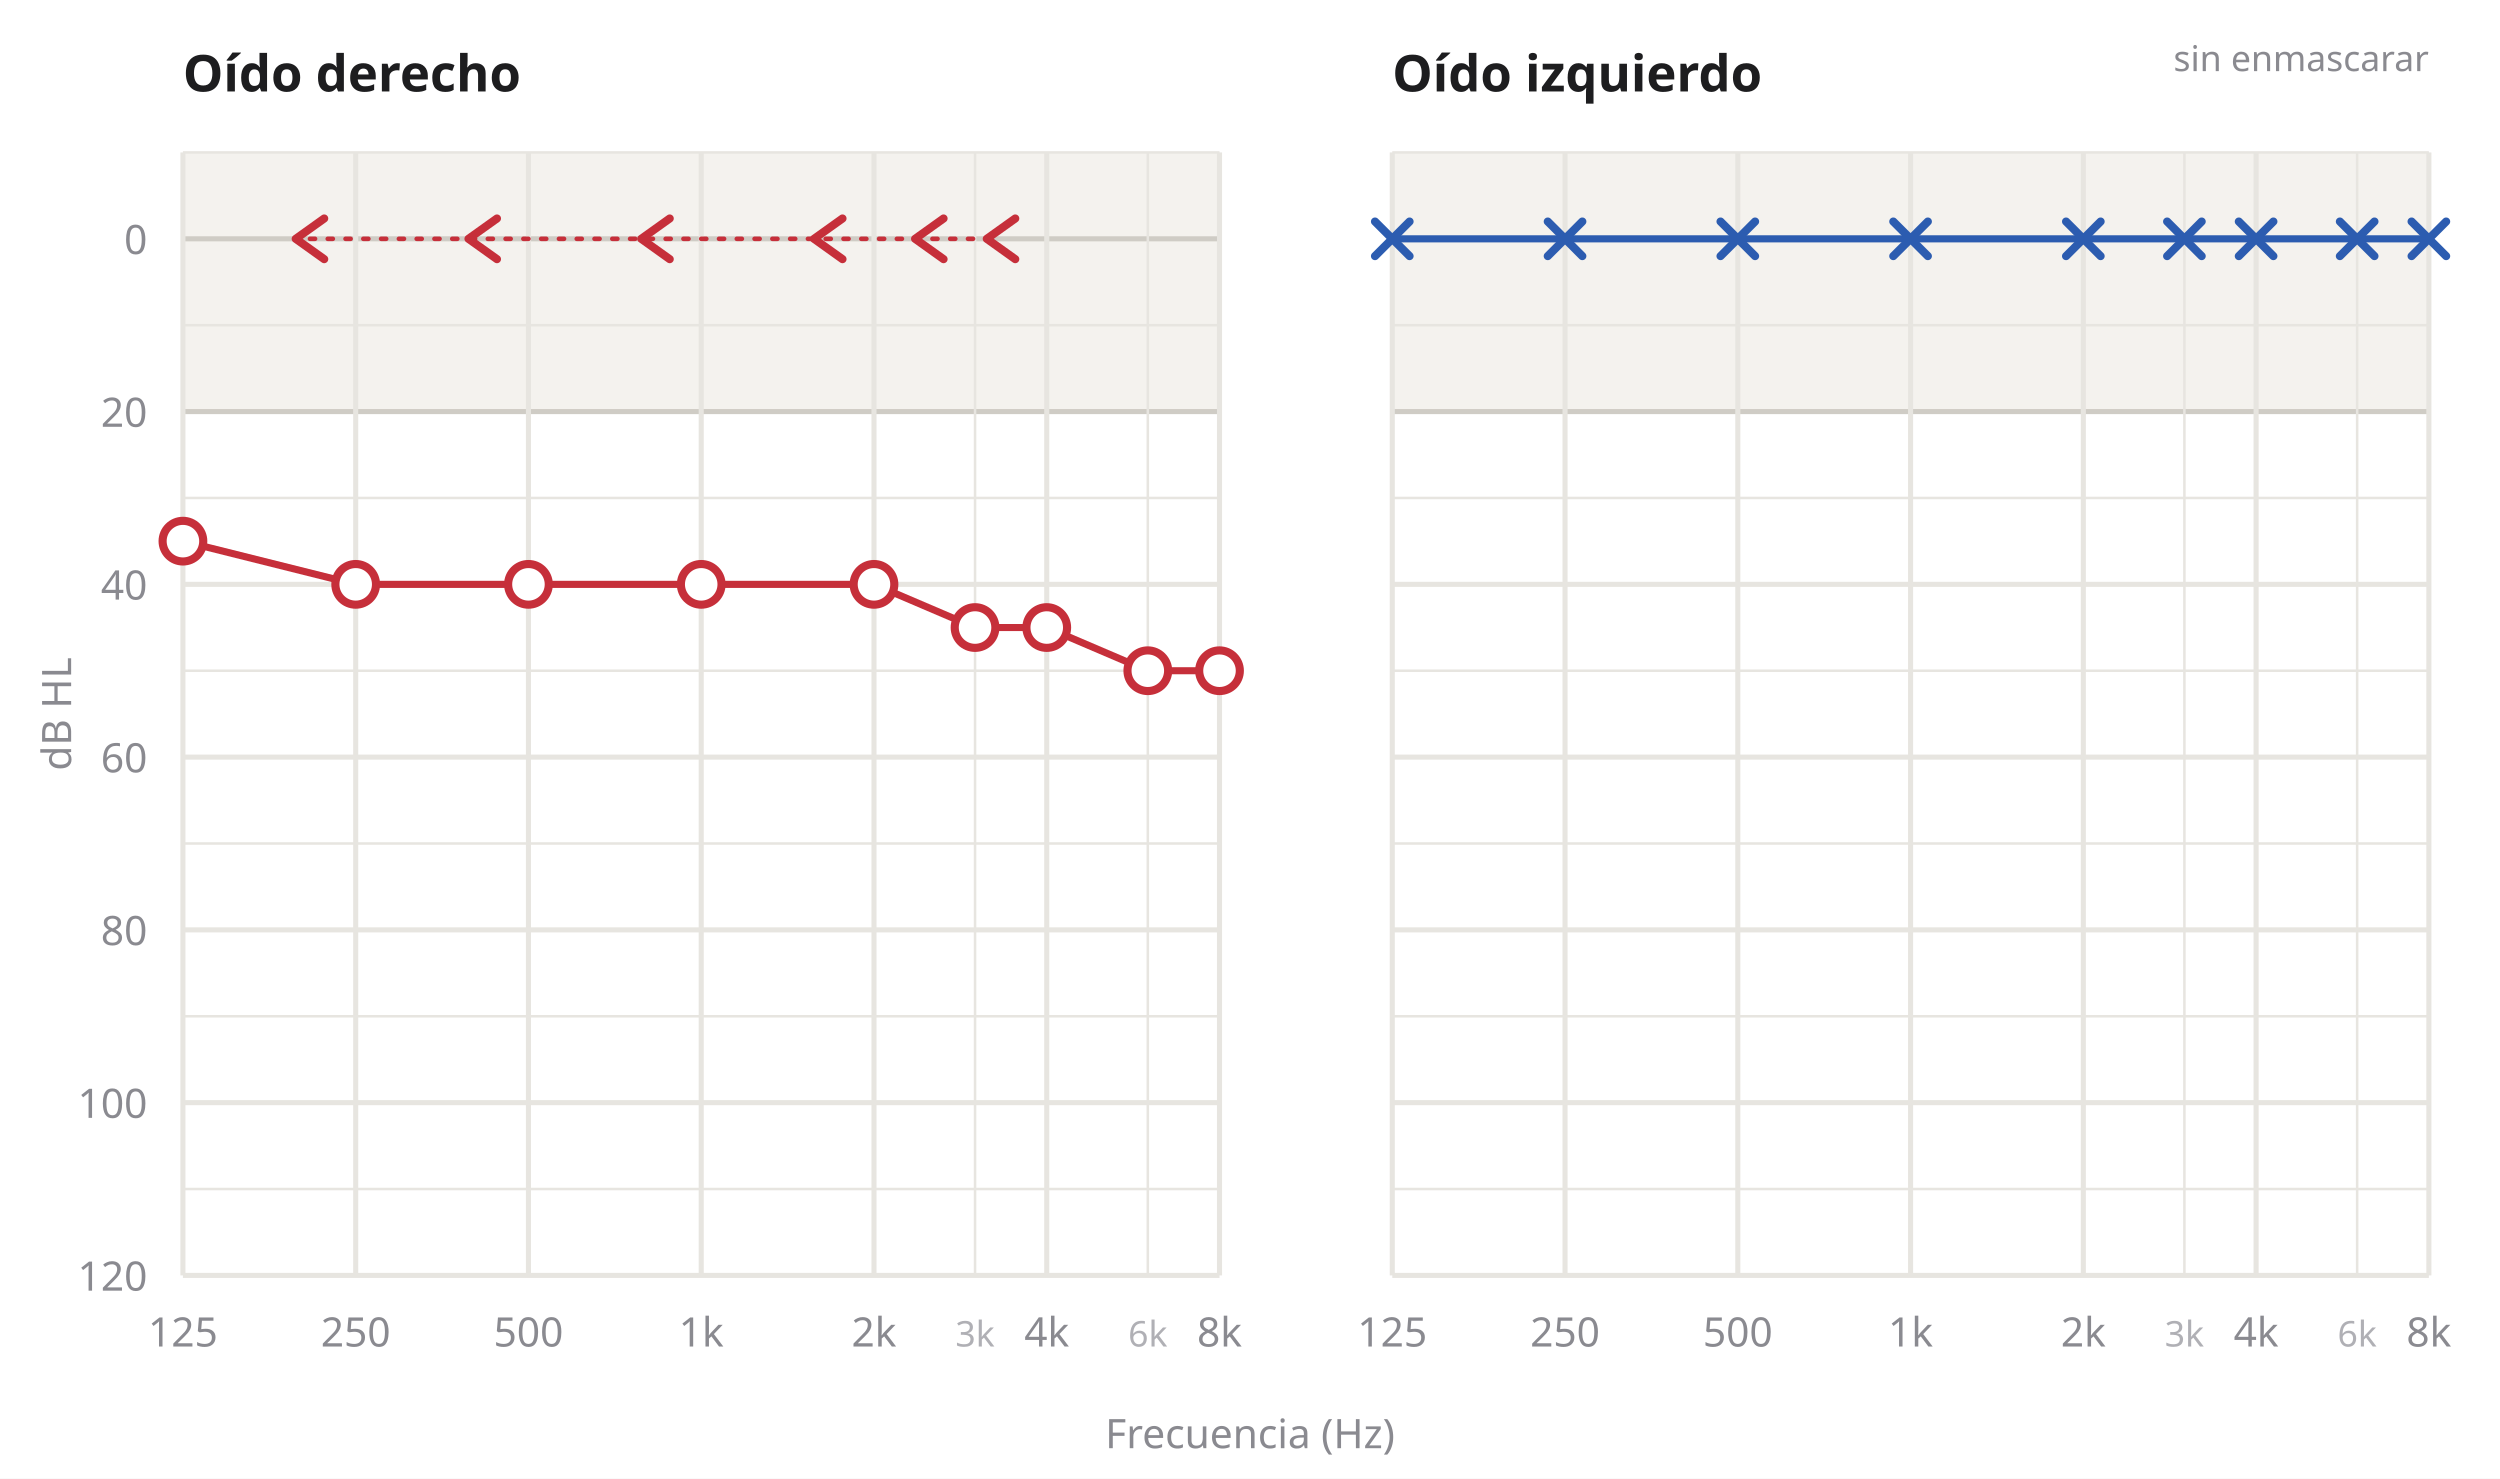
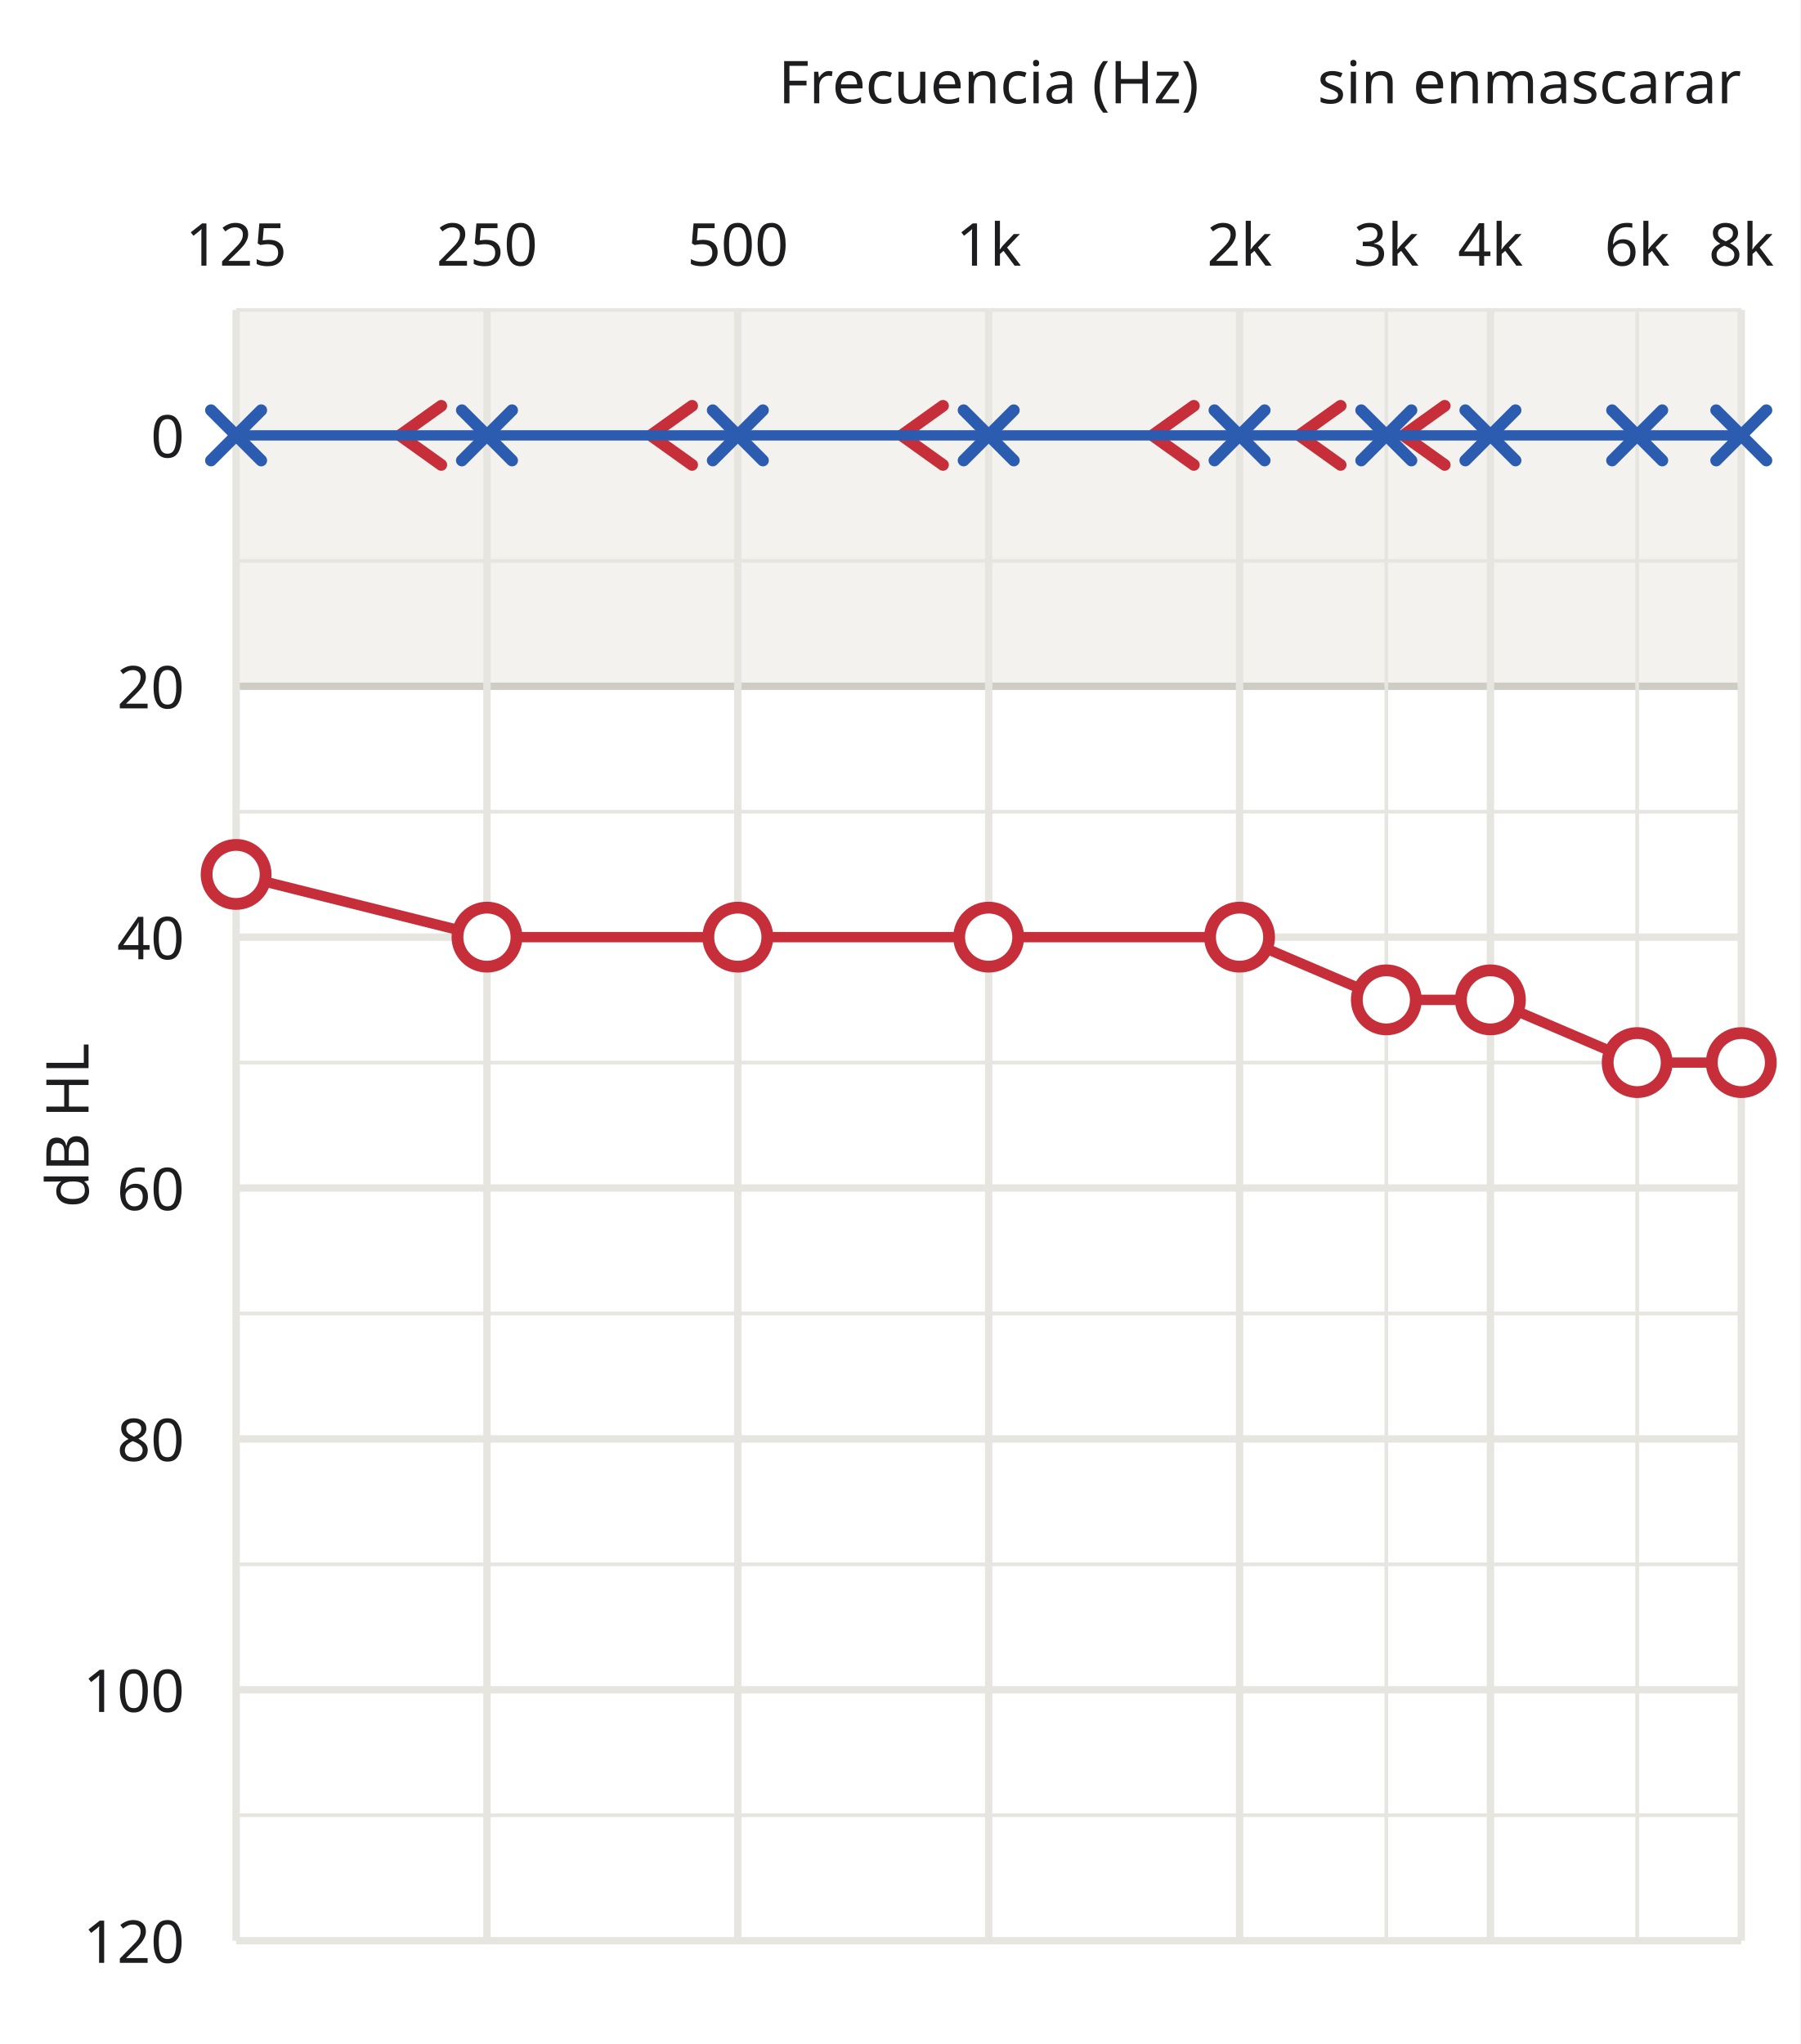
- <svg xmlns="http://www.w3.org/2000/svg" viewBox="0 0 492 291" width="492" height="291" font-family="'Plus Jakarta Sans', sans-serif">
+ <svg xmlns="http://www.w3.org/2000/svg" viewBox="0 0 244 277" width="244" height="277" font-family="'Plus Jakarta Sans', sans-serif">
  <rect width="100%" height="100%" fill="#ffffff" />
-   <rect x="36" y="30" width="204" height="51" fill="#f4f2ee" stroke="none" stroke-width="0" />
-   <line x1="36" y1="30" x2="240" y2="30" stroke="#e7e5e0" stroke-width="0.5" />
-   <line x1="36" y1="47" x2="240" y2="47" stroke="#cfccc5" stroke-width="1" />
-   <text x="29" y="50" font-size="8" fill="#8a8a90" text-anchor="end" font-weight="400">0</text>
-   <line x1="36" y1="64" x2="240" y2="64" stroke="#e7e5e0" stroke-width="0.5" />
-   <line x1="36" y1="81" x2="240" y2="81" stroke="#cfccc5" stroke-width="1" />
-   <text x="29" y="84" font-size="8" fill="#8a8a90" text-anchor="end" font-weight="400">20</text>
-   <line x1="36" y1="98" x2="240" y2="98" stroke="#e7e5e0" stroke-width="0.5" />
-   <line x1="36" y1="115" x2="240" y2="115" stroke="#e7e5e0" stroke-width="1" />
-   <text x="29" y="118" font-size="8" fill="#8a8a90" text-anchor="end" font-weight="400">40</text>
-   <line x1="36" y1="132" x2="240" y2="132" stroke="#e7e5e0" stroke-width="0.5" />
-   <line x1="36" y1="149" x2="240" y2="149" stroke="#e7e5e0" stroke-width="1" />
-   <text x="29" y="152" font-size="8" fill="#8a8a90" text-anchor="end" font-weight="400">60</text>
-   <line x1="36" y1="166" x2="240" y2="166" stroke="#e7e5e0" stroke-width="0.5" />
-   <line x1="36" y1="183" x2="240" y2="183" stroke="#e7e5e0" stroke-width="1" />
-   <text x="29" y="186" font-size="8" fill="#8a8a90" text-anchor="end" font-weight="400">80</text>
-   <line x1="36" y1="200" x2="240" y2="200" stroke="#e7e5e0" stroke-width="0.5" />
-   <line x1="36" y1="217" x2="240" y2="217" stroke="#e7e5e0" stroke-width="1" />
-   <text x="29" y="220" font-size="8" fill="#8a8a90" text-anchor="end" font-weight="400">100</text>
-   <line x1="36" y1="234" x2="240" y2="234" stroke="#e7e5e0" stroke-width="0.5" />
-   <line x1="36" y1="251" x2="240" y2="251" stroke="#e7e5e0" stroke-width="1" />
-   <text x="29" y="254" font-size="8" fill="#8a8a90" text-anchor="end" font-weight="400">120</text>
-   <line x1="36" y1="30" x2="36" y2="251" stroke="#e7e5e0" stroke-width="1" />
-   <text x="36" y="265" font-size="8" fill="#8a8a90" text-anchor="middle" font-weight="400">125</text>
-   <line x1="70" y1="30" x2="70" y2="251" stroke="#e7e5e0" stroke-width="1" />
-   <text x="70" y="265" font-size="8" fill="#8a8a90" text-anchor="middle" font-weight="400">250</text>
-   <line x1="104" y1="30" x2="104" y2="251" stroke="#e7e5e0" stroke-width="1" />
-   <text x="104" y="265" font-size="8" fill="#8a8a90" text-anchor="middle" font-weight="400">500</text>
-   <line x1="138" y1="30" x2="138" y2="251" stroke="#e7e5e0" stroke-width="1" />
-   <text x="138" y="265" font-size="8" fill="#8a8a90" text-anchor="middle" font-weight="400">1k</text>
-   <line x1="172" y1="30" x2="172" y2="251" stroke="#e7e5e0" stroke-width="1" />
-   <text x="172" y="265" font-size="8" fill="#8a8a90" text-anchor="middle" font-weight="400">2k</text>
-   <line x1="191.89" y1="30" x2="191.89" y2="251" stroke="#e7e5e0" stroke-width="0.5" />
-   <text x="191.89" y="265" font-size="7" fill="#b0b0b5" text-anchor="middle" font-weight="400">3k</text>
-   <line x1="206" y1="30" x2="206" y2="251" stroke="#e7e5e0" stroke-width="1" />
-   <text x="206" y="265" font-size="8" fill="#8a8a90" text-anchor="middle" font-weight="400">4k</text>
-   <line x1="225.89" y1="30" x2="225.89" y2="251" stroke="#e7e5e0" stroke-width="0.5" />
-   <text x="225.89" y="265" font-size="7" fill="#b0b0b5" text-anchor="middle" font-weight="400">6k</text>
-   <line x1="240" y1="30" x2="240" y2="251" stroke="#e7e5e0" stroke-width="1" />
-   <text x="240" y="265" font-size="8" fill="#8a8a90" text-anchor="middle" font-weight="400">8k</text>
-   <text x="36" y="18" font-size="10" fill="#1d1d1f" text-anchor="start" font-weight="600">Oído derecho</text>
-   <path d="M36,106.5 L70,115 L104,115 L138,115 L172,115 L191.89,123.5 L206,123.5 L225.89,132 L240,132" fill="none" stroke="#c62f3a" stroke-width="1.4" stroke-opacity="1.0" stroke-linejoin="round" stroke-linecap="round" />
-   <path d="M61,47 L95,47 L129,47 L163,47 L182.89,47 L197,47" fill="none" stroke="#c62f3a" stroke-width="0.9" stroke-opacity="1.0" stroke-linejoin="round" stroke-linecap="round" stroke-dasharray="1 2.5" />
-   <circle cx="36" cy="106.5" r="4" fill="#ffffff" stroke="#c62f3a" stroke-width="1.6" />
-   <circle cx="70" cy="115" r="4" fill="#ffffff" stroke="#c62f3a" stroke-width="1.6" />
-   <circle cx="104" cy="115" r="4" fill="#ffffff" stroke="#c62f3a" stroke-width="1.6" />
-   <circle cx="138" cy="115" r="4" fill="#ffffff" stroke="#c62f3a" stroke-width="1.6" />
-   <circle cx="172" cy="115" r="4" fill="#ffffff" stroke="#c62f3a" stroke-width="1.6" />
-   <circle cx="191.89" cy="123.5" r="4" fill="#ffffff" stroke="#c62f3a" stroke-width="1.6" />
-   <circle cx="206" cy="123.5" r="4" fill="#ffffff" stroke="#c62f3a" stroke-width="1.6" />
-   <circle cx="225.89" cy="132" r="4" fill="#ffffff" stroke="#c62f3a" stroke-width="1.6" />
-   <circle cx="240" cy="132" r="4" fill="#ffffff" stroke="#c62f3a" stroke-width="1.6" />
-   <path d="M63.80,43.00 L58.20,47.00 L63.80,51.00" fill="none" stroke="#c62f3a" stroke-width="1.6" stroke-linejoin="round" stroke-linecap="round" />
-   <path d="M97.80,43.00 L92.20,47.00 L97.80,51.00" fill="none" stroke="#c62f3a" stroke-width="1.6" stroke-linejoin="round" stroke-linecap="round" />
-   <path d="M131.80,43.00 L126.20,47.00 L131.80,51.00" fill="none" stroke="#c62f3a" stroke-width="1.6" stroke-linejoin="round" stroke-linecap="round" />
-   <path d="M165.80,43.00 L160.20,47.00 L165.80,51.00" fill="none" stroke="#c62f3a" stroke-width="1.6" stroke-linejoin="round" stroke-linecap="round" />
-   <path d="M185.69,43.00 L180.09,47.00 L185.69,51.00" fill="none" stroke="#c62f3a" stroke-width="1.6" stroke-linejoin="round" stroke-linecap="round" />
-   <path d="M199.80,43.00 L194.20,47.00 L199.80,51.00" fill="none" stroke="#c62f3a" stroke-width="1.6" stroke-linejoin="round" stroke-linecap="round" />
-   <rect x="274" y="30" width="204" height="51" fill="#f4f2ee" stroke="none" stroke-width="0" />
-   <line x1="274" y1="30" x2="478" y2="30" stroke="#e7e5e0" stroke-width="0.5" />
-   <line x1="274" y1="47" x2="478" y2="47" stroke="#cfccc5" stroke-width="1" />
-   <line x1="274" y1="64" x2="478" y2="64" stroke="#e7e5e0" stroke-width="0.5" />
-   <line x1="274" y1="81" x2="478" y2="81" stroke="#cfccc5" stroke-width="1" />
-   <line x1="274" y1="98" x2="478" y2="98" stroke="#e7e5e0" stroke-width="0.5" />
-   <line x1="274" y1="115" x2="478" y2="115" stroke="#e7e5e0" stroke-width="1" />
-   <line x1="274" y1="132" x2="478" y2="132" stroke="#e7e5e0" stroke-width="0.5" />
-   <line x1="274" y1="149" x2="478" y2="149" stroke="#e7e5e0" stroke-width="1" />
-   <line x1="274" y1="166" x2="478" y2="166" stroke="#e7e5e0" stroke-width="0.5" />
-   <line x1="274" y1="183" x2="478" y2="183" stroke="#e7e5e0" stroke-width="1" />
-   <line x1="274" y1="200" x2="478" y2="200" stroke="#e7e5e0" stroke-width="0.5" />
-   <line x1="274" y1="217" x2="478" y2="217" stroke="#e7e5e0" stroke-width="1" />
-   <line x1="274" y1="234" x2="478" y2="234" stroke="#e7e5e0" stroke-width="0.5" />
-   <line x1="274" y1="251" x2="478" y2="251" stroke="#e7e5e0" stroke-width="1" />
-   <line x1="274" y1="30" x2="274" y2="251" stroke="#e7e5e0" stroke-width="1" />
-   <text x="274" y="265" font-size="8" fill="#8a8a90" text-anchor="middle" font-weight="400">125</text>
-   <line x1="308" y1="30" x2="308" y2="251" stroke="#e7e5e0" stroke-width="1" />
-   <text x="308" y="265" font-size="8" fill="#8a8a90" text-anchor="middle" font-weight="400">250</text>
-   <line x1="342" y1="30" x2="342" y2="251" stroke="#e7e5e0" stroke-width="1" />
-   <text x="342" y="265" font-size="8" fill="#8a8a90" text-anchor="middle" font-weight="400">500</text>
-   <line x1="376" y1="30" x2="376" y2="251" stroke="#e7e5e0" stroke-width="1" />
-   <text x="376" y="265" font-size="8" fill="#8a8a90" text-anchor="middle" font-weight="400">1k</text>
-   <line x1="410" y1="30" x2="410" y2="251" stroke="#e7e5e0" stroke-width="1" />
-   <text x="410" y="265" font-size="8" fill="#8a8a90" text-anchor="middle" font-weight="400">2k</text>
-   <line x1="429.89" y1="30" x2="429.89" y2="251" stroke="#e7e5e0" stroke-width="0.5" />
-   <text x="429.89" y="265" font-size="7" fill="#b0b0b5" text-anchor="middle" font-weight="400">3k</text>
-   <line x1="444" y1="30" x2="444" y2="251" stroke="#e7e5e0" stroke-width="1" />
-   <text x="444" y="265" font-size="8" fill="#8a8a90" text-anchor="middle" font-weight="400">4k</text>
-   <line x1="463.89" y1="30" x2="463.89" y2="251" stroke="#e7e5e0" stroke-width="0.5" />
-   <text x="463.89" y="265" font-size="7" fill="#b0b0b5" text-anchor="middle" font-weight="400">6k</text>
-   <line x1="478" y1="30" x2="478" y2="251" stroke="#e7e5e0" stroke-width="1" />
-   <text x="478" y="265" font-size="8" fill="#8a8a90" text-anchor="middle" font-weight="400">8k</text>
-   <text x="274" y="18" font-size="10" fill="#1d1d1f" text-anchor="start" font-weight="600">Oído izquierdo</text>
-   <path d="M274,47 L308,47 L342,47 L376,47 L410,47 L429.89,47 L444,47 L463.89,47 L478,47" fill="none" stroke="#2c5cb0" stroke-width="1.4" stroke-opacity="1.0" stroke-linejoin="round" stroke-linecap="round" />
-   <path d="M270.60,43.60 L277.40,50.40 M270.60,50.40 L277.40,43.60" fill="none" stroke="#2c5cb0" stroke-width="1.6" stroke-linejoin="round" stroke-linecap="round" />
-   <path d="M304.60,43.60 L311.40,50.40 M304.60,50.40 L311.40,43.60" fill="none" stroke="#2c5cb0" stroke-width="1.6" stroke-linejoin="round" stroke-linecap="round" />
-   <path d="M338.60,43.60 L345.40,50.40 M338.60,50.40 L345.40,43.60" fill="none" stroke="#2c5cb0" stroke-width="1.6" stroke-linejoin="round" stroke-linecap="round" />
-   <path d="M372.60,43.60 L379.40,50.40 M372.60,50.40 L379.40,43.60" fill="none" stroke="#2c5cb0" stroke-width="1.6" stroke-linejoin="round" stroke-linecap="round" />
-   <path d="M406.60,43.60 L413.40,50.40 M406.60,50.40 L413.40,43.60" fill="none" stroke="#2c5cb0" stroke-width="1.6" stroke-linejoin="round" stroke-linecap="round" />
-   <path d="M426.49,43.60 L433.29,50.40 M426.49,50.40 L433.29,43.60" fill="none" stroke="#2c5cb0" stroke-width="1.6" stroke-linejoin="round" stroke-linecap="round" />
-   <path d="M440.60,43.60 L447.40,50.40 M440.60,50.40 L447.40,43.60" fill="none" stroke="#2c5cb0" stroke-width="1.6" stroke-linejoin="round" stroke-linecap="round" />
-   <path d="M460.49,43.60 L467.29,50.40 M460.49,50.40 L467.29,43.60" fill="none" stroke="#2c5cb0" stroke-width="1.6" stroke-linejoin="round" stroke-linecap="round" />
-   <path d="M474.60,43.60 L481.40,50.40 M474.60,50.40 L481.40,43.60" fill="none" stroke="#2c5cb0" stroke-width="1.6" stroke-linejoin="round" stroke-linecap="round" />
-   <text x="478" y="14" font-size="7" fill="#8a8a90" text-anchor="end" font-weight="400">sin enmascarar</text>
-   <text x="14" y="140.5" font-size="8" fill="#8a8a90" text-anchor="middle" font-weight="400" transform="rotate(-90 14 140.5)">dB HL</text>
-   <text x="246" y="285" font-size="8" fill="#8a8a90" text-anchor="middle" font-weight="400">Frecuencia (Hz)</text>
+   <rect x="32" y="42" width="204" height="51" fill="#f4f2ee" stroke="none" stroke-width="0" />
+   <line x1="32" y1="42" x2="236" y2="42" stroke="#e7e5e0" stroke-width="0.5" />
+   <line x1="32" y1="59" x2="236" y2="59" stroke="#cfccc5" stroke-width="1" />
+   <text x="25" y="62" font-size="8" fill="#1d1d1f" text-anchor="end" font-weight="400">0</text>
+   <line x1="32" y1="76" x2="236" y2="76" stroke="#e7e5e0" stroke-width="0.5" />
+   <line x1="32" y1="93" x2="236" y2="93" stroke="#cfccc5" stroke-width="1" />
+   <text x="25" y="96" font-size="8" fill="#1d1d1f" text-anchor="end" font-weight="400">20</text>
+   <line x1="32" y1="110" x2="236" y2="110" stroke="#e7e5e0" stroke-width="0.5" />
+   <line x1="32" y1="127" x2="236" y2="127" stroke="#e7e5e0" stroke-width="1" />
+   <text x="25" y="130" font-size="8" fill="#1d1d1f" text-anchor="end" font-weight="400">40</text>
+   <line x1="32" y1="144" x2="236" y2="144" stroke="#e7e5e0" stroke-width="0.5" />
+   <line x1="32" y1="161" x2="236" y2="161" stroke="#e7e5e0" stroke-width="1" />
+   <text x="25" y="164" font-size="8" fill="#1d1d1f" text-anchor="end" font-weight="400">60</text>
+   <line x1="32" y1="178" x2="236" y2="178" stroke="#e7e5e0" stroke-width="0.5" />
+   <line x1="32" y1="195" x2="236" y2="195" stroke="#e7e5e0" stroke-width="1" />
+   <text x="25" y="198" font-size="8" fill="#1d1d1f" text-anchor="end" font-weight="400">80</text>
+   <line x1="32" y1="212" x2="236" y2="212" stroke="#e7e5e0" stroke-width="0.5" />
+   <line x1="32" y1="229" x2="236" y2="229" stroke="#e7e5e0" stroke-width="1" />
+   <text x="25" y="232" font-size="8" fill="#1d1d1f" text-anchor="end" font-weight="400">100</text>
+   <line x1="32" y1="246" x2="236" y2="246" stroke="#e7e5e0" stroke-width="0.5" />
+   <line x1="32" y1="263" x2="236" y2="263" stroke="#e7e5e0" stroke-width="1" />
+   <text x="25" y="266" font-size="8" fill="#1d1d1f" text-anchor="end" font-weight="400">120</text>
+   <line x1="32" y1="42" x2="32" y2="263" stroke="#e7e5e0" stroke-width="1" />
+   <text x="32" y="36" font-size="8" fill="#1d1d1f" text-anchor="middle" font-weight="400">125</text>
+   <line x1="66" y1="42" x2="66" y2="263" stroke="#e7e5e0" stroke-width="1" />
+   <text x="66" y="36" font-size="8" fill="#1d1d1f" text-anchor="middle" font-weight="400">250</text>
+   <line x1="100" y1="42" x2="100" y2="263" stroke="#e7e5e0" stroke-width="1" />
+   <text x="100" y="36" font-size="8" fill="#1d1d1f" text-anchor="middle" font-weight="400">500</text>
+   <line x1="134" y1="42" x2="134" y2="263" stroke="#e7e5e0" stroke-width="1" />
+   <text x="134" y="36" font-size="8" fill="#1d1d1f" text-anchor="middle" font-weight="400">1k</text>
+   <line x1="168" y1="42" x2="168" y2="263" stroke="#e7e5e0" stroke-width="1" />
+   <text x="168" y="36" font-size="8" fill="#1d1d1f" text-anchor="middle" font-weight="400">2k</text>
+   <line x1="187.89" y1="42" x2="187.89" y2="263" stroke="#e7e5e0" stroke-width="0.5" />
+   <text x="187.89" y="36" font-size="8" fill="#1d1d1f" text-anchor="middle" font-weight="400">3k</text>
+   <line x1="202" y1="42" x2="202" y2="263" stroke="#e7e5e0" stroke-width="1" />
+   <text x="202" y="36" font-size="8" fill="#1d1d1f" text-anchor="middle" font-weight="400">4k</text>
+   <line x1="221.89" y1="42" x2="221.89" y2="263" stroke="#e7e5e0" stroke-width="0.5" />
+   <text x="221.89" y="36" font-size="8" fill="#1d1d1f" text-anchor="middle" font-weight="400">6k</text>
+   <line x1="236" y1="42" x2="236" y2="263" stroke="#e7e5e0" stroke-width="1" />
+   <text x="236" y="36" font-size="8" fill="#1d1d1f" text-anchor="middle" font-weight="400">8k</text>
+   <path d="M32,118.5 L66,127 L100,127 L134,127 L168,127 L187.89,135.5 L202,135.5 L221.89,144 L236,144" fill="none" stroke="#c62f3a" stroke-width="1.4" stroke-opacity="1.0" stroke-linejoin="round" stroke-linecap="round" />
+   <path d="M57,59 L91,59 L125,59 L159,59 L178.89,59 L193,59" fill="none" stroke="#c62f3a" stroke-width="0.9" stroke-opacity="1.0" stroke-linejoin="round" stroke-linecap="round" stroke-dasharray="1 2.5" />
+   <circle cx="32" cy="118.5" r="4" fill="#ffffff" stroke="#c62f3a" stroke-width="1.6" />
+   <circle cx="66" cy="127" r="4" fill="#ffffff" stroke="#c62f3a" stroke-width="1.6" />
+   <circle cx="100" cy="127" r="4" fill="#ffffff" stroke="#c62f3a" stroke-width="1.6" />
+   <circle cx="134" cy="127" r="4" fill="#ffffff" stroke="#c62f3a" stroke-width="1.6" />
+   <circle cx="168" cy="127" r="4" fill="#ffffff" stroke="#c62f3a" stroke-width="1.6" />
+   <circle cx="187.89" cy="135.5" r="4" fill="#ffffff" stroke="#c62f3a" stroke-width="1.6" />
+   <circle cx="202" cy="135.5" r="4" fill="#ffffff" stroke="#c62f3a" stroke-width="1.6" />
+   <circle cx="221.89" cy="144" r="4" fill="#ffffff" stroke="#c62f3a" stroke-width="1.6" />
+   <circle cx="236" cy="144" r="4" fill="#ffffff" stroke="#c62f3a" stroke-width="1.6" />
+   <path d="M59.80,55.00 L54.20,59.00 L59.80,63.00" fill="none" stroke="#c62f3a" stroke-width="1.6" stroke-linejoin="round" stroke-linecap="round" />
+   <path d="M93.80,55.00 L88.20,59.00 L93.80,63.00" fill="none" stroke="#c62f3a" stroke-width="1.6" stroke-linejoin="round" stroke-linecap="round" />
+   <path d="M127.80,55.00 L122.20,59.00 L127.80,63.00" fill="none" stroke="#c62f3a" stroke-width="1.6" stroke-linejoin="round" stroke-linecap="round" />
+   <path d="M161.80,55.00 L156.20,59.00 L161.80,63.00" fill="none" stroke="#c62f3a" stroke-width="1.6" stroke-linejoin="round" stroke-linecap="round" />
+   <path d="M181.69,55.00 L176.09,59.00 L181.69,63.00" fill="none" stroke="#c62f3a" stroke-width="1.6" stroke-linejoin="round" stroke-linecap="round" />
+   <path d="M195.80,55.00 L190.20,59.00 L195.80,63.00" fill="none" stroke="#c62f3a" stroke-width="1.6" stroke-linejoin="round" stroke-linecap="round" />
+   <path d="M32,59 L66,59 L100,59 L134,59 L168,59 L187.89,59 L202,59 L221.89,59 L236,59" fill="none" stroke="#2c5cb0" stroke-width="1.4" stroke-opacity="1.0" stroke-linejoin="round" stroke-linecap="round" />
+   <path d="M28.60,55.60 L35.40,62.40 M28.60,62.40 L35.40,55.60" fill="none" stroke="#2c5cb0" stroke-width="1.6" stroke-linejoin="round" stroke-linecap="round" />
+   <path d="M62.60,55.60 L69.40,62.40 M62.60,62.40 L69.40,55.60" fill="none" stroke="#2c5cb0" stroke-width="1.6" stroke-linejoin="round" stroke-linecap="round" />
+   <path d="M96.60,55.60 L103.40,62.40 M96.60,62.40 L103.40,55.60" fill="none" stroke="#2c5cb0" stroke-width="1.6" stroke-linejoin="round" stroke-linecap="round" />
+   <path d="M130.60,55.60 L137.40,62.40 M130.60,62.40 L137.40,55.60" fill="none" stroke="#2c5cb0" stroke-width="1.6" stroke-linejoin="round" stroke-linecap="round" />
+   <path d="M164.60,55.60 L171.40,62.40 M164.60,62.40 L171.40,55.60" fill="none" stroke="#2c5cb0" stroke-width="1.6" stroke-linejoin="round" stroke-linecap="round" />
+   <path d="M184.49,55.60 L191.29,62.40 M184.49,62.40 L191.29,55.60" fill="none" stroke="#2c5cb0" stroke-width="1.6" stroke-linejoin="round" stroke-linecap="round" />
+   <path d="M198.60,55.60 L205.40,62.40 M198.60,62.40 L205.40,55.60" fill="none" stroke="#2c5cb0" stroke-width="1.6" stroke-linejoin="round" stroke-linecap="round" />
+   <path d="M218.49,55.60 L225.29,62.40 M218.49,62.40 L225.29,55.60" fill="none" stroke="#2c5cb0" stroke-width="1.6" stroke-linejoin="round" stroke-linecap="round" />
+   <path d="M232.60,55.60 L239.40,62.40 M232.60,62.40 L239.40,55.60" fill="none" stroke="#2c5cb0" stroke-width="1.6" stroke-linejoin="round" stroke-linecap="round" />
+   <text x="236" y="14" font-size="8" fill="#1d1d1f" text-anchor="end" font-weight="400">sin enmascarar</text>
+   <text x="12" y="152.5" font-size="8" fill="#1d1d1f" text-anchor="middle" font-weight="400" transform="rotate(-90 12 152.5)">dB HL</text>
+   <text x="134" y="14" font-size="8" fill="#1d1d1f" text-anchor="middle" font-weight="400">Frecuencia (Hz)</text>
</svg>
